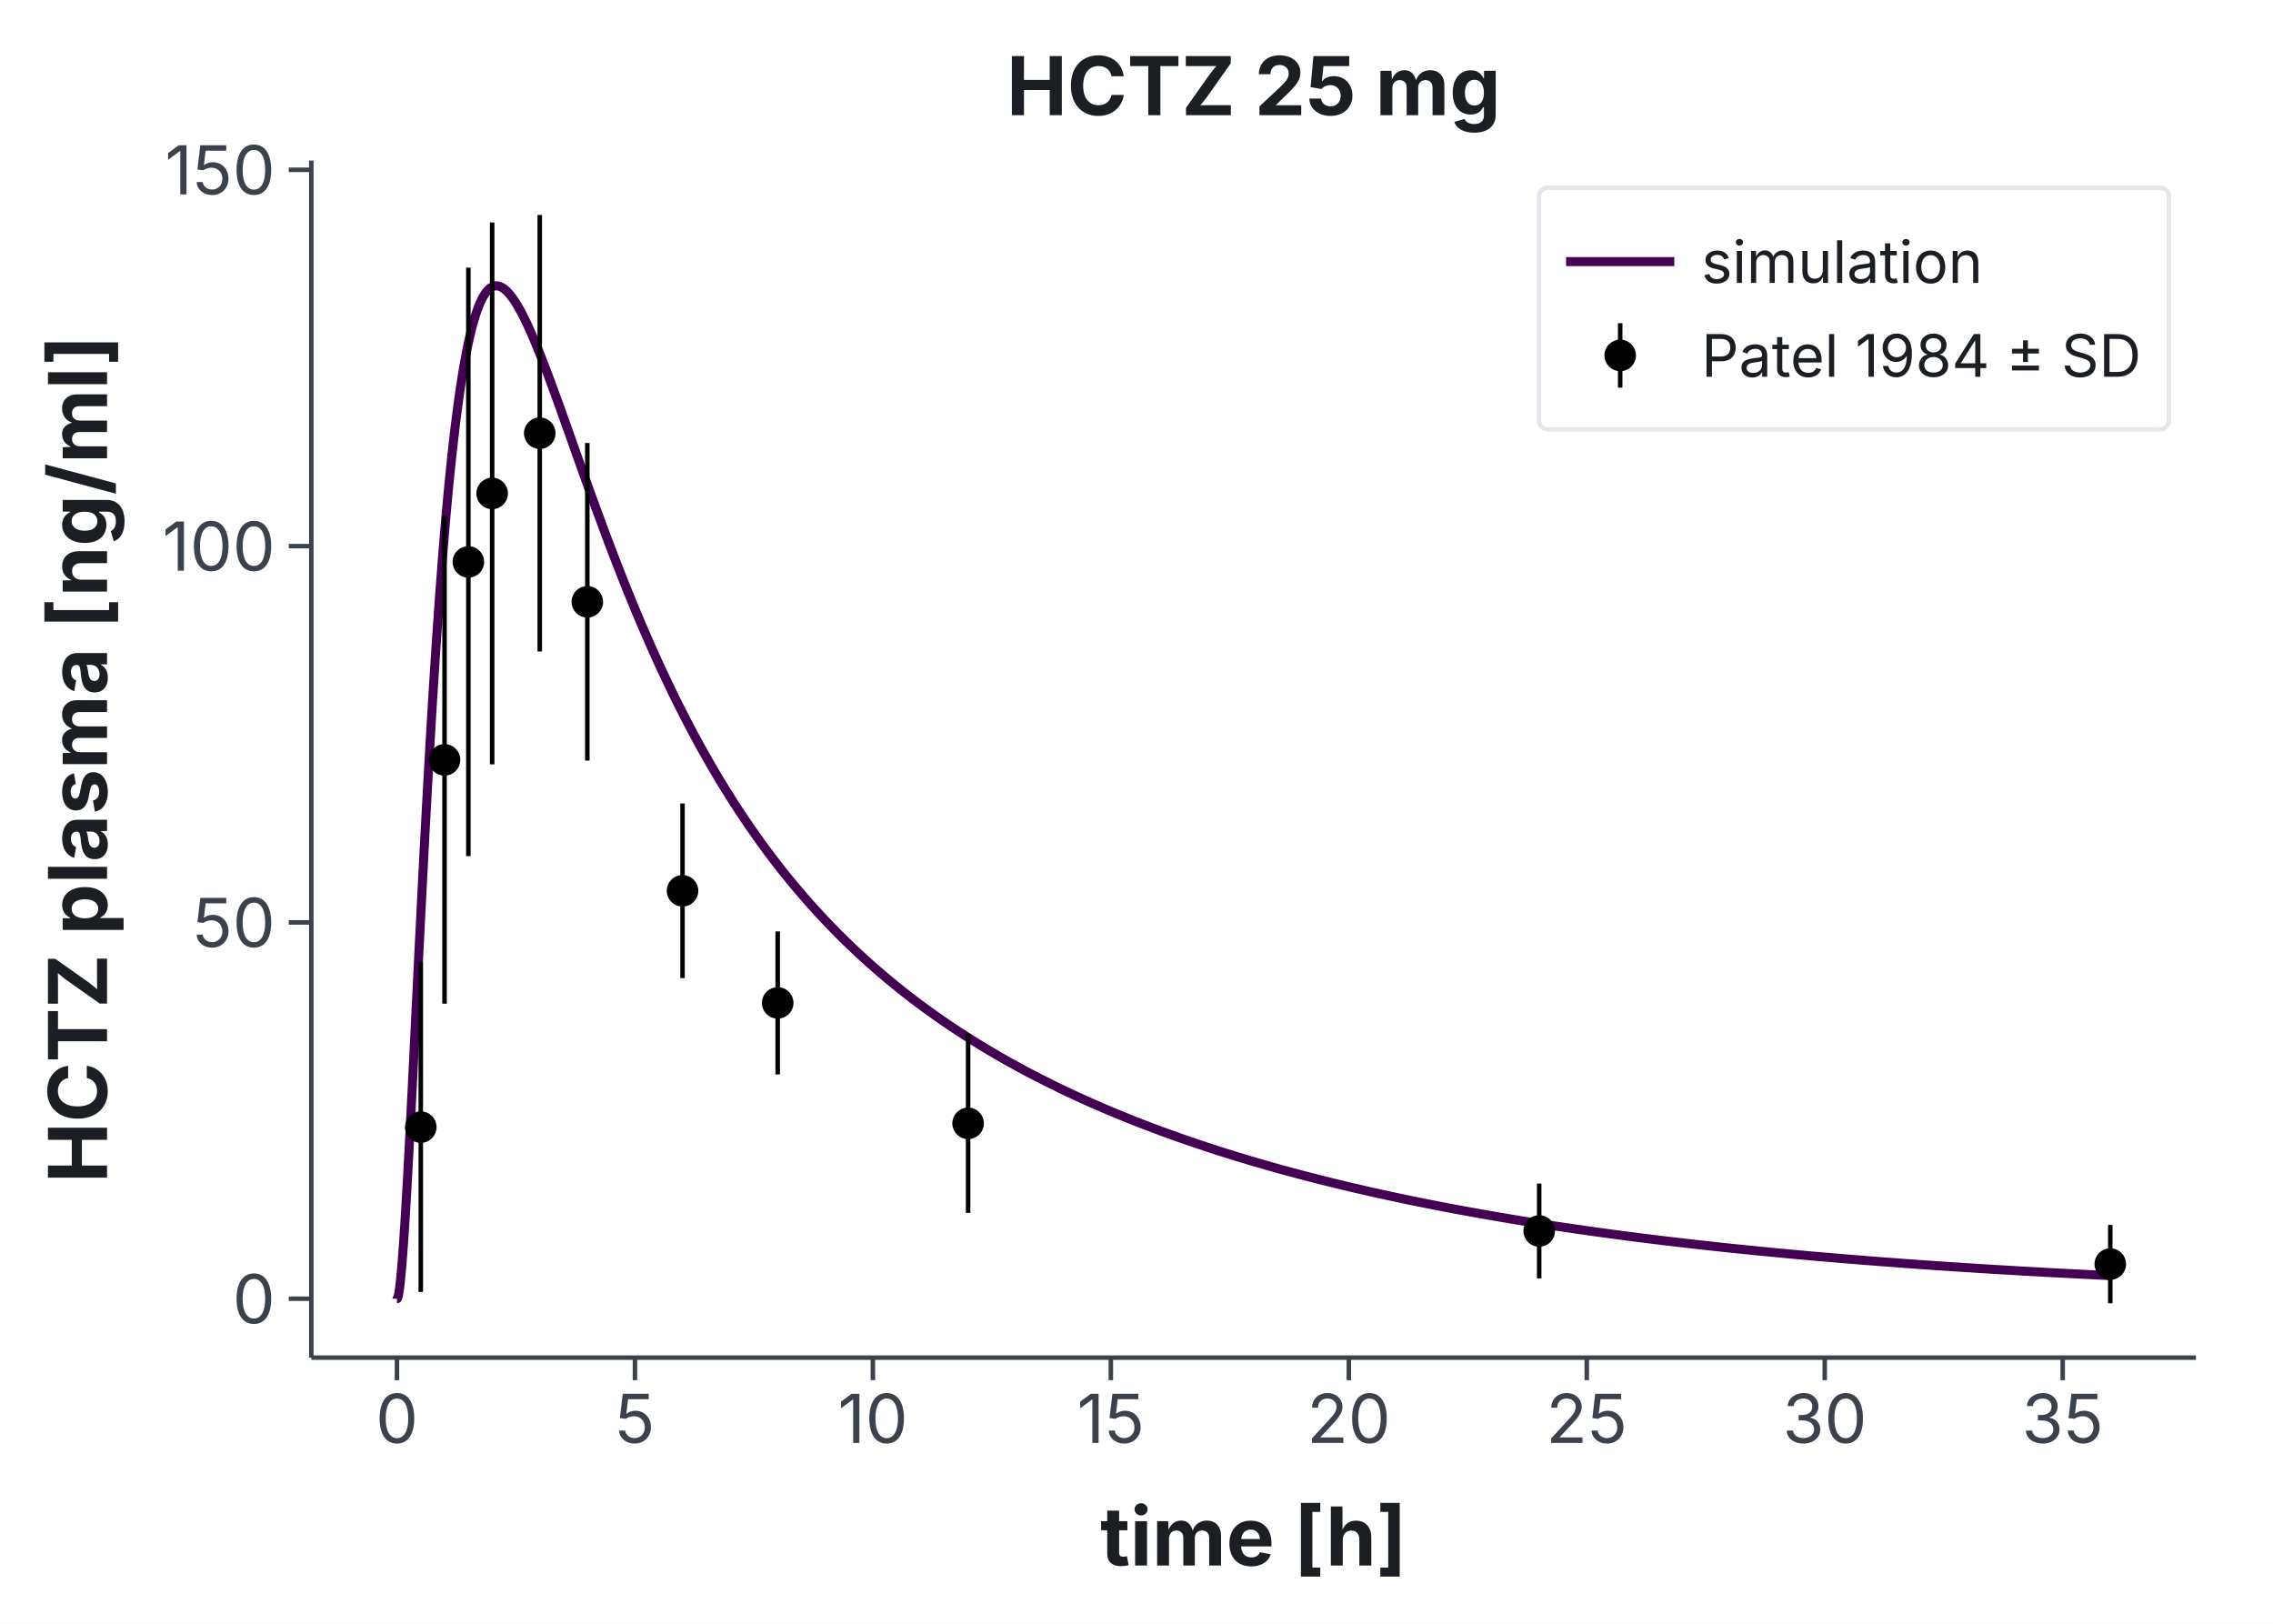
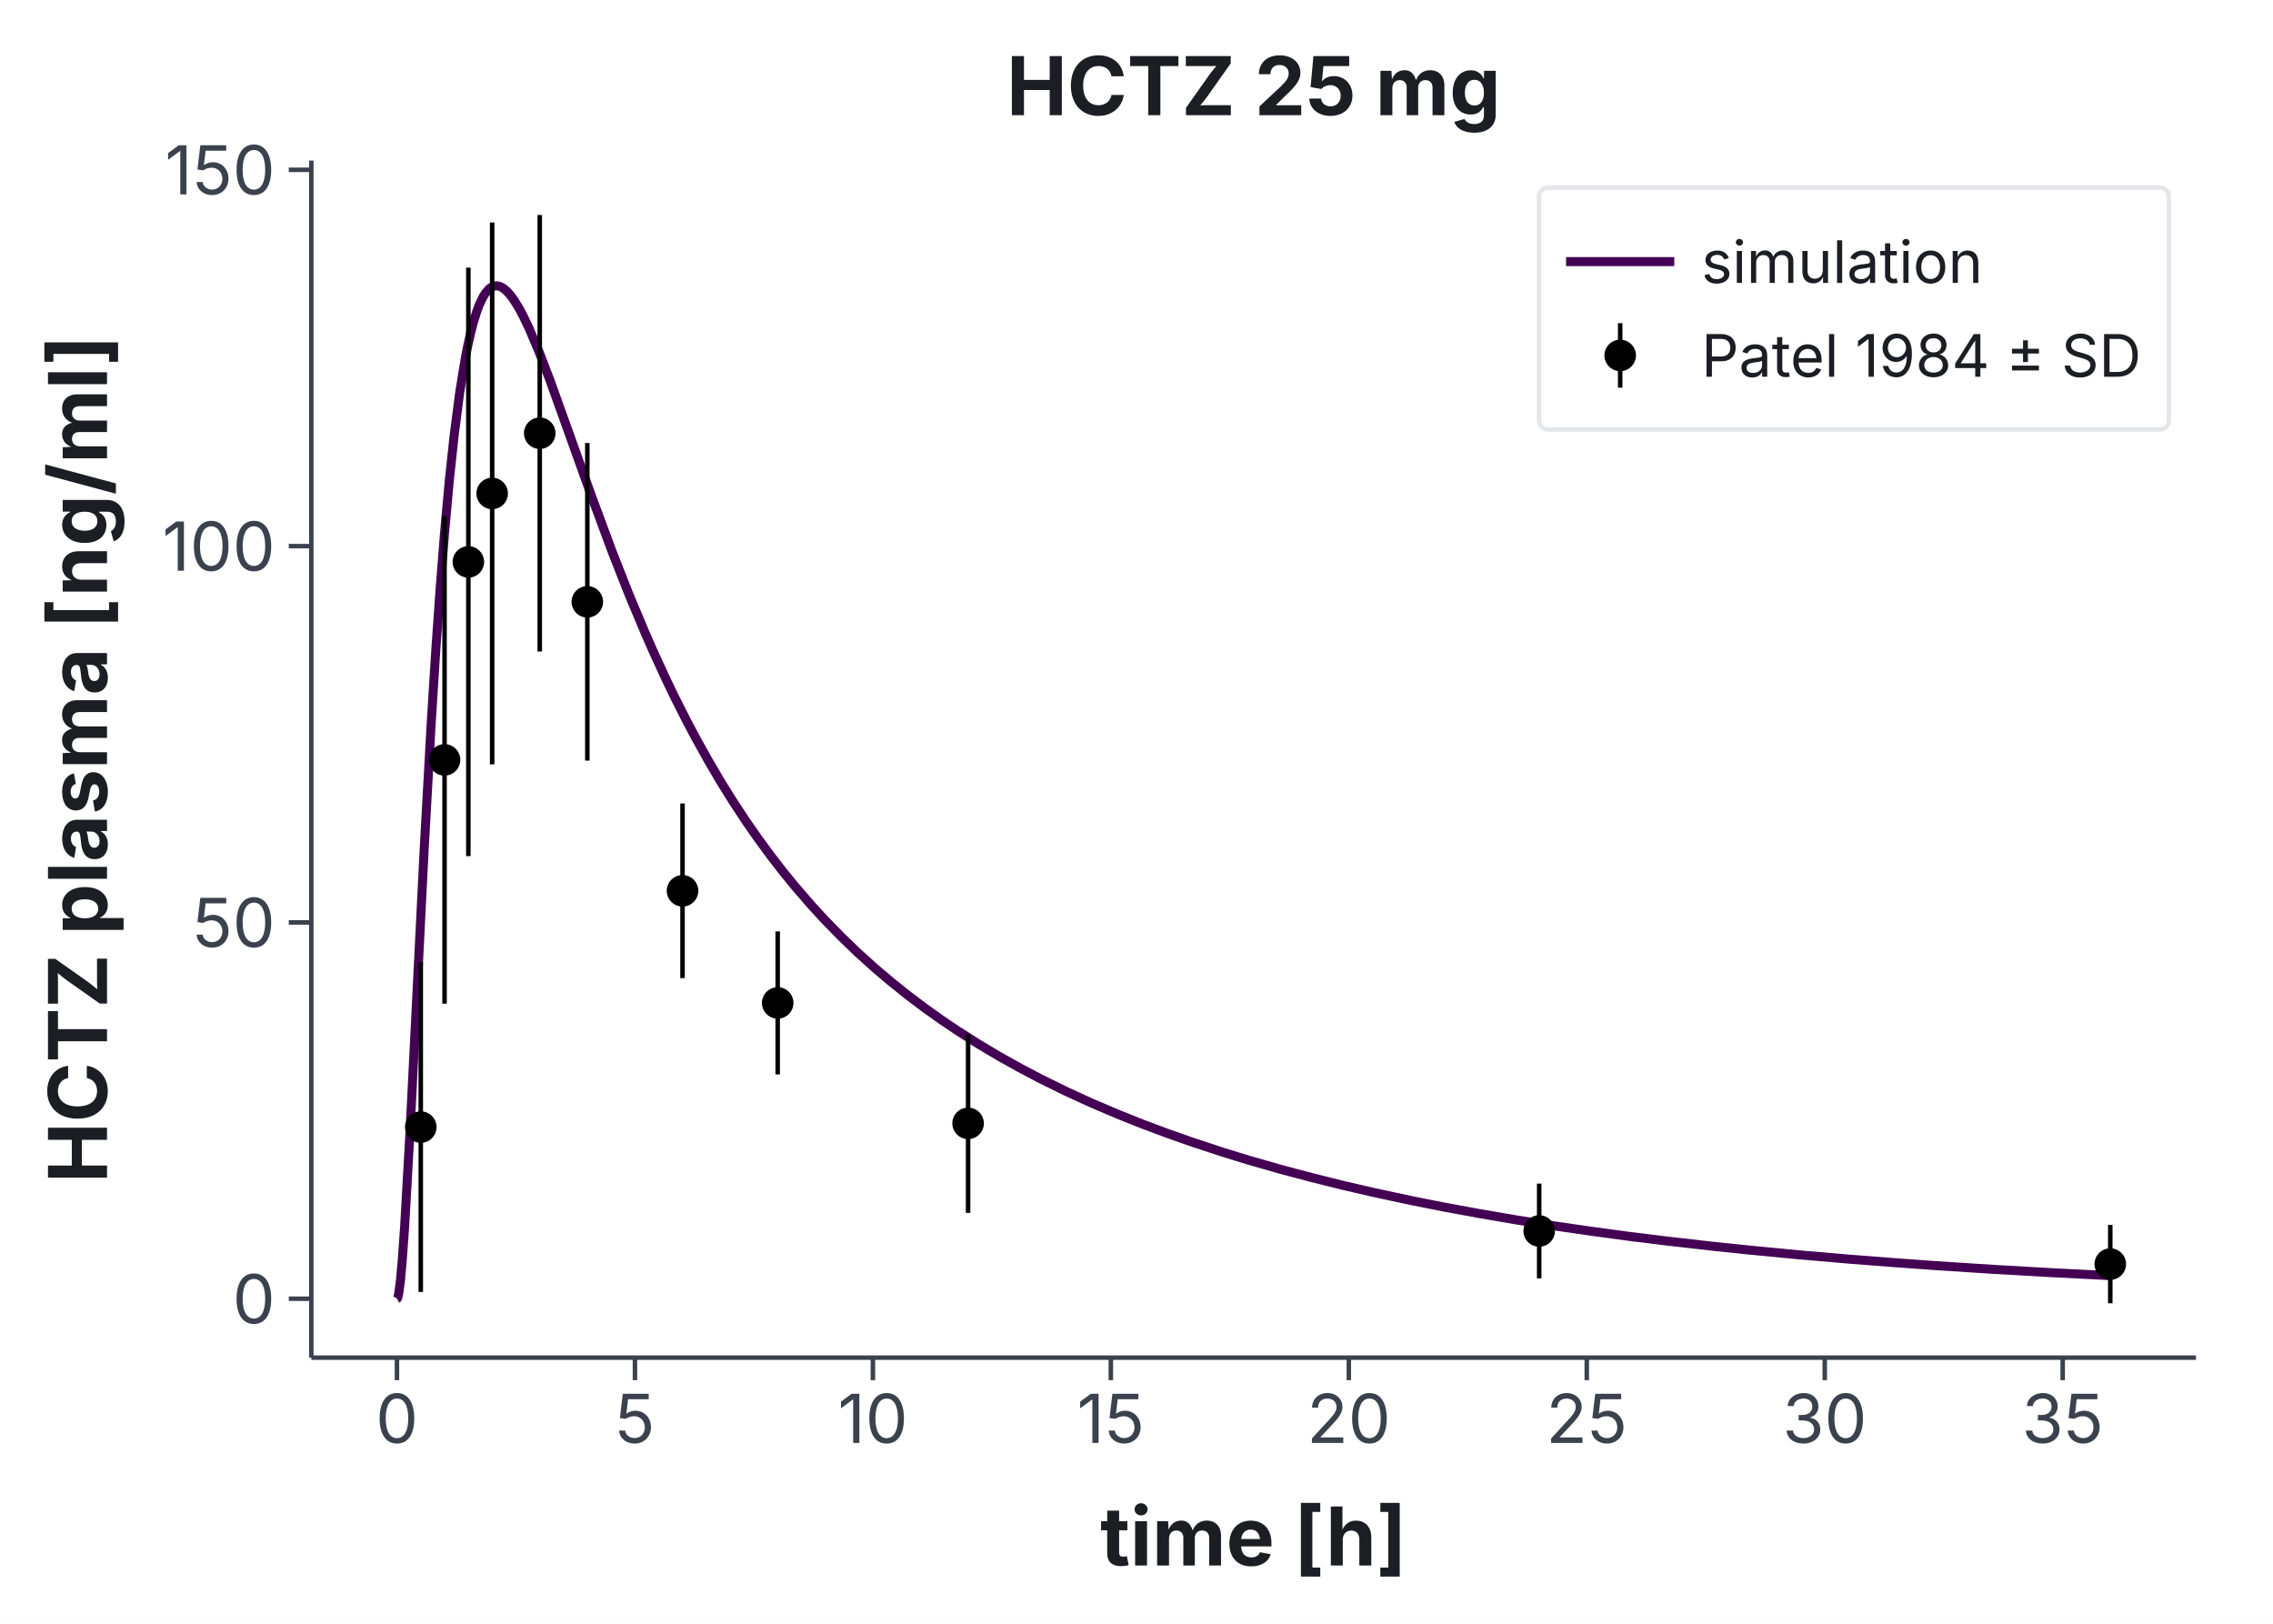
<svg xmlns="http://www.w3.org/2000/svg" width="504" height="360" viewBox="0 0 504 360" class="sbmlsim-figure" role="img" font-family="Inter, -apple-system, BlinkMacSystemFont, 'Segoe UI', Roboto, Helvetica, Arial, sans-serif">
  <defs>
-     <clipPath id="sbmlsim-a90288532c8b-p0-clip-0">
+     <clipPath id="sbmlsim-79d654f6ad69-p0-clip-0">
      <rect x="61.03" y="27.6" width="417.89" height="265.4" />
    </clipPath>
  </defs>
  <g class="charton-background">
    <rect x="0" y="0" width="504" height="360" fill="#ffffff" />
  </g>
  <svg class="sbmlsim-plot" data-plot="p0" x="8" y="8" width="488" height="344" overflow="visible">
    <g class="charton-title">
      <text x="269.97" y="10.8" font-size="18" fill="#1b1f24" text-anchor="middle" dominant-baseline="middle" font-weight="bold">HCTZ 25 mg</text>
    </g>
-     <g class="charton-plot" clip-path="url(#sbmlsim-a90288532c8b-p0-clip-0)">
+     <g class="charton-plot" clip-path="url(#sbmlsim-79d654f6ad69-p0-clip-0)">
      <g class="sbmlsim-element sbmlsim-curve" data-element="e0" data-legend="simulation">
        <g class="charton-mark charton-mark-path">
-           <path d="M80.02 279.94L80.02 279.94L80.02 279.94L80.02 279.94L80.02 279.94L80.02 279.94L80.02 279.94L80.02 279.94L80.02 279.94L80.02 279.94L80.02 279.94L80.02 279.94L80.02 279.94L80.02 279.94L80.02 279.94L80.02 279.94L80.02 279.94L80.02 279.94L80.02 279.94L80.02 279.94L80.02 279.94L80.02 279.94L80.02 279.94L80.02 279.94L80.02 279.94L80.02 279.94L80.02 279.94L80.02 279.94L80.02 279.94L80.02 279.94L80.02 279.94L80.02 279.94L80.02 279.94L80.02 279.94L80.02 279.94L80.02 279.94L80.02 279.94L80.02 279.94L80.02 279.94L80.02 279.94L80.02 279.94L80.02 279.94L80.02 279.94L80.02 279.94L80.02 279.94L80.02 279.94L80.02 279.94L80.02 279.94L80.02 279.94L80.02 279.94L80.02 279.94L80.03 279.94L80.03 279.94L80.03 279.94L80.03 279.94L80.03 279.94L80.03 279.94L80.03 279.94L80.03 279.94L80.03 279.94L80.03 279.94L80.03 279.94L80.03 279.94L80.03 279.94L80.03 279.94L80.03 279.94L80.03 279.94L80.03 279.94L80.03 279.94L80.03 279.94L80.03 279.94L80.03 279.94L80.03 279.94L80.03 279.94L80.03 279.94L80.03 279.94L80.03 279.94L80.03 279.94L80.03 279.94L80.04 279.94L80.04 279.94L80.04 279.94L80.04 279.94L80.04 279.94L80.04 279.94L80.04 279.94L80.04 279.94L80.04 279.94L80.04 279.93L80.04 279.93L80.04 279.93L80.04 279.93L80.04 279.93L80.04 279.93L80.04 279.93L80.04 279.93L80.04 279.93L80.04 279.93L80.04 279.93L80.04 279.93L80.04 279.93L80.04 279.93L80.04 279.93L80.04 279.93L80.04 279.93L80.04 279.93L80.05 279.93L80.05 279.93L80.05 279.93L80.05 279.93L80.05 279.93L80.05 279.93L80.05 279.93L80.05 279.93L80.05 279.93L80.05 279.93L80.05 279.93L80.05 279.93L80.05 279.93L80.05 279.93L80.05 279.93L80.05 279.93L80.05 279.93L80.05 279.93L80.05 279.93L80.05 279.93L80.05 279.93L80.05 279.93L80.05 279.93L80.05 279.93L80.05 279.93L80.05 279.93L80.06 279.93L80.06 279.93L80.06 279.93L80.06 279.93L80.06 279.93L80.06 279.93L80.06 279.93L80.06 279.93L80.06 279.93L80.06 279.93L80.06 279.93L80.06 279.93L80.06 279.93L80.06 279.93L80.06 279.93L80.06 279.93L80.06 279.93L80.06 279.93L80.06 279.93L80.06 279.93L80.06 279.93L80.06 279.93L80.06 279.93L80.06 279.93L80.06 279.93L80.06 279.93L80.06 279.93L80.07 279.93L80.07 279.93L80.07 279.93L80.07 279.93L80.07 279.93L80.07 279.93L80.07 279.93L80.07 279.93L80.07 279.93L80.07 279.93L80.07 279.92L80.07 279.92L80.07 279.92L80.07 279.92L80.07 279.92L80.07 279.92L80.07 279.92L80.07 279.92L80.07 279.92L80.07 279.92L80.07 279.92L80.07 279.92L80.07 279.92L80.07 279.92L80.07 279.92L80.07 279.92L80.08 279.92L80.08 279.92L80.08 279.92L80.08 279.92L80.08 279.92L80.08 279.92L80.08 279.92L80.08 279.92L80.08 279.92L80.08 279.92L80.08 279.92L80.08 279.92L80.08 279.92L80.08 279.92L80.08 279.92L80.08 279.92L80.08 279.92L80.08 279.92L80.08 279.92L80.08 279.91L80.08 279.91L80.08 279.91L80.08 279.91L80.08 279.91L80.08 279.91L80.08 279.91L80.08 279.91L80.09 279.91L80.09 279.91L80.09 279.91L80.09 279.91L80.09 279.91L80.09 279.91L80.09 279.91L80.09 279.91L80.09 279.91L80.09 279.91L80.09 279.91L80.09 279.91L80.09 279.91L80.09 279.91L80.09 279.91L80.09 279.9L80.09 279.9L80.09 279.9L80.09 279.9L80.09 279.9L80.1 279.9L80.1 279.9L80.1 279.9L80.1 279.9L80.1 279.9L80.1 279.9L80.1 279.9L80.1 279.9L80.1 279.9L80.1 279.9L80.1 279.89L80.1 279.89L80.1 279.89L80.1 279.89L80.1 279.89L80.1 279.89L80.1 279.89L80.1 279.89L80.11 279.89L80.11 279.89L80.11 279.89L80.11 279.89L80.11 279.89L80.11 279.89L80.11 279.88L80.11 279.88L80.11 279.88L80.11 279.88L80.11 279.88L80.11 279.88L80.11 279.88L80.11 279.88L80.11 279.88L80.11 279.88L80.11 279.88L80.11 279.88L80.12 279.87L80.12 279.87L80.12 279.87L80.12 279.87L80.12 279.87L80.12 279.87L80.12 279.87L80.12 279.87L80.12 279.86L80.12 279.86L80.12 279.86L80.13 279.86L80.13 279.86L80.13 279.86L80.13 279.86L80.13 279.85L80.13 279.85L80.13 279.85L80.13 279.85L80.13 279.85L80.13 279.85L80.13 279.85L80.13 279.84L80.14 279.84L80.14 279.84L80.14 279.84L80.14 279.84L80.14 279.84L80.14 279.83L80.14 279.83L80.14 279.83L80.14 279.83L80.14 279.83L80.14 279.82L80.15 279.82L80.15 279.82L80.15 279.82L80.15 279.81L80.15 279.81L80.15 279.81L80.15 279.81L80.16 279.8L80.16 279.8L80.16 279.8L80.16 279.8L80.16 279.79L80.16 279.79L80.16 279.79L80.16 279.78L80.17 279.78L80.17 279.78L80.17 279.78L80.17 279.77L80.17 279.77L80.17 279.76L80.18 279.76L80.18 279.75L80.18 279.75L80.18 279.74L80.18 279.74L80.18 279.73L80.19 279.73L80.19 279.72L80.19 279.72L80.19 279.71L80.19 279.71L80.2 279.7L80.2 279.7L80.2 279.69L80.2 279.68L80.21 279.67L80.21 279.66L80.21 279.66L80.22 279.65L80.22 279.64L80.22 279.63L80.23 279.62L80.23 279.61L80.23 279.59L80.24 279.58L80.24 279.56L80.25 279.55L80.25 279.53L80.26 279.51L80.27 279.48L80.28 279.44L80.28 279.41L80.29 279.39L80.3 279.36L80.3 279.33L80.32 279.28L80.32 279.25L80.33 279.21L80.34 279.17L80.35 279.12L80.36 279.07L80.37 279.02L80.38 278.97L80.39 278.92L80.4 278.87L80.41 278.79L80.43 278.7L80.44 278.61L80.46 278.53L80.48 278.37L80.51 278.21L80.53 278.05L80.56 277.88L80.58 277.7L80.61 277.51L80.63 277.32L80.67 276.98L80.71 276.62L80.76 276.24L80.8 275.85L80.84 275.45L80.88 275.02L80.92 274.59L80.96 274.14L81.01 273.67L81.05 273.19L81.09 272.7L81.13 272.2L81.17 271.68L81.21 271.15L81.26 270.61L81.3 270.06L81.34 269.5L81.38 268.93L81.42 268.34L81.47 267.75L81.51 267.15L81.55 266.54L81.59 265.91L81.63 265.28L81.67 264.64L81.72 264L81.76 263.34L81.8 262.68L81.84 262L81.88 261.32L81.93 260.64L81.97 259.94L82.01 259.24L82.05 258.54L82.09 257.82L82.13 257.1L82.18 256.38L82.22 255.64L82.26 254.91L82.3 254.16L82.34 253.42L82.39 252.66L82.43 251.9L82.47 251.14L82.51 250.37L82.55 249.6L82.59 248.83L82.64 248.04L82.68 247.26L82.72 246.47L82.76 245.68L82.8 244.88L82.84 244.08L82.89 243.28L82.93 242.48L82.97 241.67L83.01 240.86L83.05 240.04L83.1 239.23L83.14 238.41L83.18 237.58L83.22 236.76L83.26 235.93L83.3 235.11L83.35 234.28L83.41 232.98L83.48 231.68L83.54 230.37L83.61 229.06L83.71 227.06L83.77 225.74L83.84 224.42L83.9 223.1L83.97 221.77L84.03 220.44L84.1 219.12L84.16 217.79L84.23 216.46L84.29 215.13L84.36 213.81L84.43 212.48L84.49 211.15L84.56 209.83L84.62 208.51L84.69 207.19L84.75 205.87L84.82 204.55L84.88 203.23L84.95 201.92L85.01 200.61L85.08 199.3L85.15 198L85.21 196.7L85.28 195.4L85.34 194.11L85.41 192.82L85.47 191.53L85.58 189.45L85.68 187.37L85.76 185.88L85.84 184.39L85.92 182.91L85.99 181.43L86.07 179.97L86.15 178.51L86.22 177.05L86.3 175.61L86.38 174.17L86.46 172.74L86.53 171.32L86.61 169.91L86.69 168.5L86.76 167.11L86.84 165.72L86.92 164.34L87 162.97L87.07 161.61L87.15 160.26L87.23 158.92L87.3 157.58L87.38 156.26L87.46 154.94L87.54 153.64L87.61 152.34L87.69 151.06L87.77 149.78L87.84 148.51L87.92 147.25L88 146.01L88.08 144.77L88.15 143.54L88.23 142.32L88.31 141.11L88.43 139.28L88.54 137.47L88.66 135.68L88.78 133.92L88.9 132.17L89.02 130.46L89.14 128.76L89.25 127.1L89.37 125.45L89.49 123.83L89.61 122.23L89.73 120.65L89.85 119.1L89.96 117.57L90.08 116.07L90.2 114.59L90.32 113.13L90.44 111.7L90.56 110.28L90.67 108.89L90.79 107.53L90.91 106.18L91.03 104.86L91.15 103.56L91.27 102.28L91.38 101.03L91.5 99.8L91.62 98.59L91.74 97.39L91.86 96.23L91.98 95.08L92.09 93.95L92.21 92.85L92.33 91.76L92.45 90.7L92.57 89.65L92.69 88.63L92.86 87.13L93.04 85.67L93.22 84.25L93.4 82.88L93.58 81.55L93.75 80.26L93.93 79.01L94.11 77.81L94.29 76.64L94.47 75.51L94.64 74.42L94.82 73.37L95 72.36L95.18 71.38L95.36 70.44L95.53 69.54L95.71 68.66L95.89 67.83L96.07 67.02L96.25 66.25L96.43 65.51L96.6 64.8L96.78 64.12L96.96 63.48L97.23 62.55L97.5 61.7L97.77 60.9L98.04 60.17L98.3 59.5L98.57 58.89L98.84 58.33L99.11 57.82L99.38 57.37L99.65 56.97L99.92 56.62L100.19 56.31L100.46 56.05L100.73 55.84L101 55.66L101.26 55.53L101.53 55.44L101.8 55.38L102.07 55.37L102.34 55.39L102.75 55.48L103.15 55.65L103.56 55.88L103.97 56.19L104.37 56.55L104.78 56.98L105.19 57.46L105.59 57.99L106 58.57L106.41 59.2L106.81 59.87L107.22 60.58L107.63 61.33L108.03 62.11L108.44 62.93L108.85 63.78L109.25 64.66L109.66 65.56L110.27 66.97L110.88 68.43L111.5 69.94L112.11 71.48L112.72 73.06L113.34 74.67L113.95 76.31L114.56 77.96L115.17 79.64L115.79 81.33L116.4 83.03L117.01 84.75L117.62 86.47L118.24 88.19L118.85 89.92L119.46 91.65L120.08 93.37L120.69 95.1L121.3 96.81L121.91 98.53L122.53 100.23L123.14 101.93L124.06 104.47L124.99 106.98L125.91 109.47L126.83 111.93L127.75 114.36L128.68 116.75L129.6 119.12L130.52 121.45L131.44 123.74L132.37 126L133.29 128.22L134.21 130.4L135.14 132.55L136.06 134.66L136.98 136.73L137.9 138.77L138.83 140.77L139.75 142.73L140.67 144.66L141.59 146.56L142.52 148.42L143.44 150.24L144.36 152.03L145.29 153.79L146.21 155.51L147.13 157.21L148.05 158.87L148.98 160.5L149.9 162.1L150.82 163.67L151.74 165.21L152.67 166.72L153.59 168.2L154.51 169.66L155.43 171.09L156.36 172.49L157.28 173.87L158.2 175.23L159.13 176.55L160.05 177.86L160.97 179.14L161.89 180.4L162.82 181.63L163.74 182.85L164.66 184.04L165.58 185.21L166.51 186.36L167.43 187.49L168.35 188.6L169.28 189.69L170.2 190.77L171.12 191.82L172.04 192.86L172.97 193.88L173.89 194.88L174.81 195.87L175.73 196.84L176.66 197.79L177.58 198.73L178.5 199.66L179.43 200.57L180.35 201.46L181.27 202.34L182.19 203.21L183.12 204.06L184.04 204.9L184.96 205.73L185.88 206.54L186.81 207.34L187.73 208.13L188.65 208.91L189.58 209.68L190.5 210.43L191.42 211.18L192.34 211.91L193.27 212.63L194.19 213.34L195.11 214.04L196.03 214.73L196.96 215.42L197.88 216.09L198.8 216.75L199.72 217.4L200.65 218.05L201.57 218.68L202.49 219.31L203.42 219.93L204.34 220.54L205.26 221.14L206.18 221.74L207.11 222.32L208.03 222.9L208.95 223.47L209.87 224.03L210.8 224.59L211.72 225.14L212.64 225.68L213.57 226.22L214.49 226.74L215.41 227.27L216.33 227.78L217.26 228.29L218.18 228.79L219.1 229.29L220.02 229.78L220.95 230.26L221.87 230.74L222.79 231.22L223.72 231.68L224.64 232.14L225.56 232.6L226.48 233.05L227.41 233.5L228.33 233.94L229.25 234.37L230.17 234.8L231.1 235.23L232.02 235.65L232.94 236.07L233.86 236.48L234.79 236.88L235.71 237.28L236.63 237.68L237.56 238.08L238.48 238.46L239.87 239.04L241.25 239.61L242.64 240.17L244.03 240.72L245.42 241.26L246.81 241.79L248.19 242.31L249.58 242.83L250.97 243.33L252.36 243.83L253.74 244.32L255.13 244.81L256.52 245.28L257.91 245.75L259.29 246.21L260.68 246.67L262.07 247.12L263.46 247.56L264.85 247.99L266.23 248.42L267.62 248.84L269.01 249.26L270.4 249.67L271.78 250.07L273.17 250.47L274.56 250.86L275.95 251.25L277.34 251.63L278.72 252L280.11 252.37L281.5 252.74L282.89 253.09L284.27 253.45L285.66 253.8L287.05 254.14L288.44 254.48L289.83 254.82L291.21 255.15L292.6 255.47L293.99 255.79L295.38 256.11L296.76 256.42L298.15 256.73L299.54 257.03L300.93 257.33L302.32 257.63L303.7 257.92L305.09 258.21L306.48 258.49L307.87 258.77L309.25 259.05L310.64 259.32L312.03 259.59L313.42 259.85L314.8 260.11L316.19 260.37L317.58 260.62L319.68 261L321.77 261.37L323.87 261.73L325.96 262.09L328.06 262.44L330.15 262.78L332.25 263.11L334.34 263.44L336.44 263.76L338.54 264.07L340.63 264.38L342.73 264.68L344.82 264.98L346.92 265.27L349.01 265.56L351.11 265.83L353.2 266.11L355.3 266.38L357.4 266.64L359.49 266.9L361.59 267.15L363.68 267.4L365.78 267.64L367.87 267.88L369.97 268.11L372.06 268.34L374.16 268.57L376.26 268.79L378.35 269L380.45 269.21L382.54 269.42L384.64 269.62L386.73 269.82L388.83 270.02L390.92 270.21L393.02 270.4L396.16 270.67L399.31 270.94L402.45 271.2L405.6 271.45L408.74 271.7L411.88 271.93L415.03 272.17L418.17 272.39L421.31 272.61L424.46 272.82L427.6 273.02L430.75 273.22L433.89 273.42L437.03 273.6L440.18 273.79L443.32 273.96L446.47 274.14L449.61 274.3L452.75 274.46L455.9 274.62L459.04 274.78L459.92 274.82" fill="none" stroke="#440154" stroke-width="2" stroke-linejoin="round" />
+           <path d="M80.02 279.94L80.11 279.89L80.2 279.7L80.39 278.92L80.8 275.85L81.21 271.15L81.72 264L82.93 242.48L86.07 179.97L87.61 152.34L88.66 135.68L89.61 122.23L90.56 110.28L91.62 98.59L92.69 88.63L93.93 79.01L95.18 71.38L95.71 68.66L96.43 65.51L96.96 63.48L97.77 60.9L98.3 59.5L99.11 57.82L99.65 56.97L100.46 56.05L100.73 55.84L101.26 55.53L101.53 55.44L102.07 55.37L102.34 55.39L102.75 55.48L103.15 55.65L103.56 55.88L104.37 56.55L105.19 57.46L106 58.57L107.22 60.58L108.03 62.11L109.25 64.66L111.5 69.94L113.95 76.31L123.14 101.93L127.75 114.36L131.44 123.74L135.14 132.55L136.98 136.73L139.75 142.73L141.59 146.56L144.36 152.03L146.21 155.51L148.98 160.5L151.74 165.21L154.51 169.66L157.28 173.87L160.05 177.86L162.82 181.63L165.58 185.21L168.35 188.6L172.04 192.86L174.81 195.87L178.5 199.66L182.19 203.21L185.88 206.54L189.58 209.68L193.27 212.63L196.96 215.42L200.65 218.05L204.34 220.54L208.95 223.47L213.57 226.22L218.18 228.79L222.79 231.22L228.33 233.94L233.86 236.48L239.87 239.04L245.42 241.26L250.97 243.33L256.52 245.28L263.46 247.56L269.01 249.26L275.95 251.25L282.89 253.09L289.83 254.82L296.76 256.42L305.09 258.21L312.03 259.59L319.68 261L328.06 262.44L336.44 263.76L344.82 264.98L353.2 266.11L361.59 267.15L372.06 268.34L380.45 269.21L390.92 270.21L402.45 271.2L411.88 271.93L421.31 272.61L433.89 273.42L446.47 274.14L459.92 274.82" fill="none" stroke="#440154" stroke-width="2" stroke-linejoin="round" />
        </g>
      </g>
      <g class="sbmlsim-element sbmlsim-curve" data-element="e1" data-legend="Patel 1984 ± SD">
        <g class="charton-mark charton-mark-path">
          <path d="M85.3 278.43L85.3 205.35M90.57 214.53L90.57 106.41M95.85 181.82L95.85 51.34M101.13 161.47L101.13 41.33M111.68 136.44L111.68 39.66M122.23 160.63L122.23 90.22M143.34 208.85L143.34 170.14M164.44 230.21L164.44 198.51M206.66 260.91L206.66 221.2M333.29 275.43L333.29 254.41M459.92 280.94L459.92 263.58" fill="none" stroke="#000000" stroke-width="1" stroke-linejoin="round" />
        </g>
        <g class="charton-mark charton-mark-point">
          <circle cx="85.3" cy="241.89" r="3" fill="#000000" stroke="#000000" stroke-width="1" />
          <circle cx="90.57" cy="160.47" r="3" fill="#000000" stroke="#000000" stroke-width="1" />
          <circle cx="95.85" cy="116.58" r="3" fill="#000000" stroke="#000000" stroke-width="1" />
          <circle cx="101.13" cy="101.4" r="3" fill="#000000" stroke="#000000" stroke-width="1" />
          <circle cx="111.68" cy="88.05" r="3" fill="#000000" stroke="#000000" stroke-width="1" />
          <circle cx="122.23" cy="125.43" r="3" fill="#000000" stroke="#000000" stroke-width="1" />
          <circle cx="143.34" cy="189.5" r="3" fill="#000000" stroke="#000000" stroke-width="1" />
          <circle cx="164.44" cy="214.36" r="3" fill="#000000" stroke="#000000" stroke-width="1" />
          <circle cx="206.66" cy="241.06" r="3" fill="#000000" stroke="#000000" stroke-width="1" />
          <circle cx="333.29" cy="264.92" r="3" fill="#000000" stroke="#000000" stroke-width="1" />
          <circle cx="459.92" cy="272.26" r="3" fill="#000000" stroke="#000000" stroke-width="1" />
        </g>
      </g>
    </g>
    <g class="charton-axis charton-axis-x" data-axis="x">
      <g class="charton-axis-line">
        <path d="M61.03 293L478.92 293" fill="none" stroke="#3b424d" stroke-width="1" stroke-linejoin="round" />
      </g>
      <g class="charton-tick">
        <path d="M80.02 293L80.02 298" fill="none" stroke="#3b424d" stroke-width="1" stroke-linejoin="round" />
        <path d="M132.79 293L132.79 298" fill="none" stroke="#3b424d" stroke-width="1" stroke-linejoin="round" />
        <path d="M185.55 293L185.55 298" fill="none" stroke="#3b424d" stroke-width="1" stroke-linejoin="round" />
        <path d="M238.31 293L238.31 298" fill="none" stroke="#3b424d" stroke-width="1" stroke-linejoin="round" />
        <path d="M291.08 293L291.08 298" fill="none" stroke="#3b424d" stroke-width="1" stroke-linejoin="round" />
        <path d="M343.84 293L343.84 298" fill="none" stroke="#3b424d" stroke-width="1" stroke-linejoin="round" />
        <path d="M396.61 293L396.61 298" fill="none" stroke="#3b424d" stroke-width="1" stroke-linejoin="round" />
        <path d="M449.37 293L449.37 298" fill="none" stroke="#3b424d" stroke-width="1" stroke-linejoin="round" />
      </g>
      <g class="charton-tick-label">
        <text x="80.02" y="301" font-size="15" fill="#3b424d" text-anchor="middle" dominant-baseline="hanging">0</text>
        <text x="132.79" y="301" font-size="15" fill="#3b424d" text-anchor="middle" dominant-baseline="hanging">5</text>
        <text x="185.55" y="301" font-size="15" fill="#3b424d" text-anchor="middle" dominant-baseline="hanging">10</text>
        <text x="238.31" y="301" font-size="15" fill="#3b424d" text-anchor="middle" dominant-baseline="hanging">15</text>
        <text x="291.08" y="301" font-size="15" fill="#3b424d" text-anchor="middle" dominant-baseline="hanging">20</text>
        <text x="343.84" y="301" font-size="15" fill="#3b424d" text-anchor="middle" dominant-baseline="hanging">25</text>
        <text x="396.61" y="301" font-size="15" fill="#3b424d" text-anchor="middle" dominant-baseline="hanging">30</text>
        <text x="449.37" y="301" font-size="15" fill="#3b424d" text-anchor="middle" dominant-baseline="hanging">35</text>
      </g>
      <g class="charton-axis-title">
        <text x="269.97" y="326" font-size="18" font-weight="bold" fill="#1b1f24" text-anchor="middle" dominant-baseline="hanging">time [h]</text>
      </g>
    </g>
    <g class="charton-axis charton-axis-y" data-axis="y">
      <g class="charton-axis-line">
        <path d="M61.03 27.6L61.03 293" fill="none" stroke="#3b424d" stroke-width="1" stroke-linejoin="round" />
      </g>
      <g class="charton-tick">
        <path d="M61.03 279.94L56.03 279.94" fill="none" stroke="#3b424d" stroke-width="1" stroke-linejoin="round" />
        <path d="M61.03 196.51L56.03 196.51" fill="none" stroke="#3b424d" stroke-width="1" stroke-linejoin="round" />
        <path d="M61.03 113.08L56.03 113.08" fill="none" stroke="#3b424d" stroke-width="1" stroke-linejoin="round" />
        <path d="M61.03 29.65L56.03 29.65" fill="none" stroke="#3b424d" stroke-width="1" stroke-linejoin="round" />
      </g>
      <g class="charton-tick-label">
        <text x="53.03" y="279.94" font-size="15" fill="#3b424d" text-anchor="end" dominant-baseline="central">0</text>
        <text x="53.03" y="196.51" font-size="15" fill="#3b424d" text-anchor="end" dominant-baseline="central">50</text>
        <text x="53.03" y="113.08" font-size="15" fill="#3b424d" text-anchor="end" dominant-baseline="central">100</text>
        <text x="53.03" y="29.65" font-size="15" fill="#3b424d" text-anchor="end" dominant-baseline="central">150</text>
      </g>
      <g class="charton-axis-title">
        <text x="9" y="160.3" font-size="18" font-weight="bold" fill="#1b1f24" text-anchor="middle" dominant-baseline="middle" transform="rotate(-90 9 160.3)">HCTZ plasma [ng/ml]</text>
      </g>
    </g>
  </svg>
  <g class="sbmlsim-legend" data-plot="p0">
    <rect class="sbmlsim-legend-frame" x="341.25" y="41.6" width="139.67" height="53.6" rx="2" fill="#ffffff" fill-opacity="0.85" stroke="#e3e6ea" stroke-width="1" />
    <g class="sbmlsim-legend-entry" data-legend="simulation">
      <g class="sbmlsim-legend-swatch" transform="translate(347.25 58)">
        <path d="M0 0L24 0" fill="none" stroke="#440154" stroke-width="2" />
      </g>
      <text class="sbmlsim-legend-label" x="377.25" y="58" font-size="13" fill="#1b1f24" dominant-baseline="central">simulation</text>
    </g>
    <g class="sbmlsim-legend-entry" data-legend="Patel 1984 ± SD">
      <g class="sbmlsim-legend-swatch" transform="translate(347.25 78.8)">
        <path d="M12 -7.15L12 7.15" fill="none" stroke="#000000" stroke-width="1" />
        <circle cx="12" cy="0" r="3" fill="#000000" stroke="#000000" stroke-width="1" />
      </g>
      <text class="sbmlsim-legend-label" x="377.25" y="78.8" font-size="13" fill="#1b1f24" dominant-baseline="central">Patel 1984 ± SD</text>
    </g>
  </g>
</svg>
